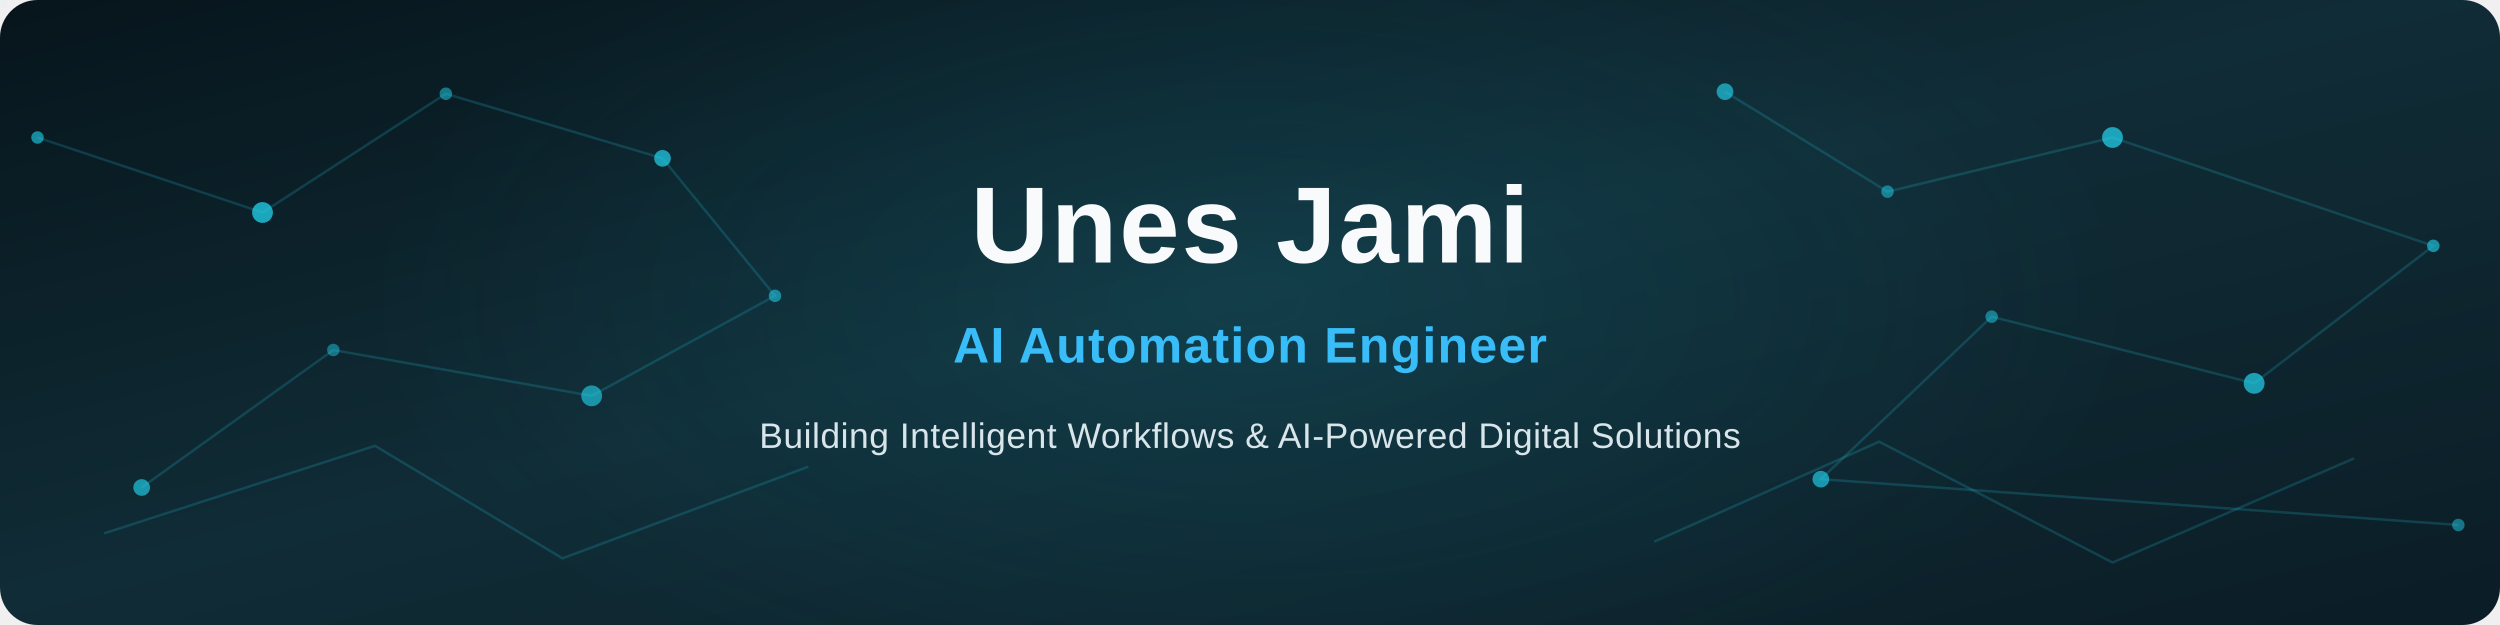
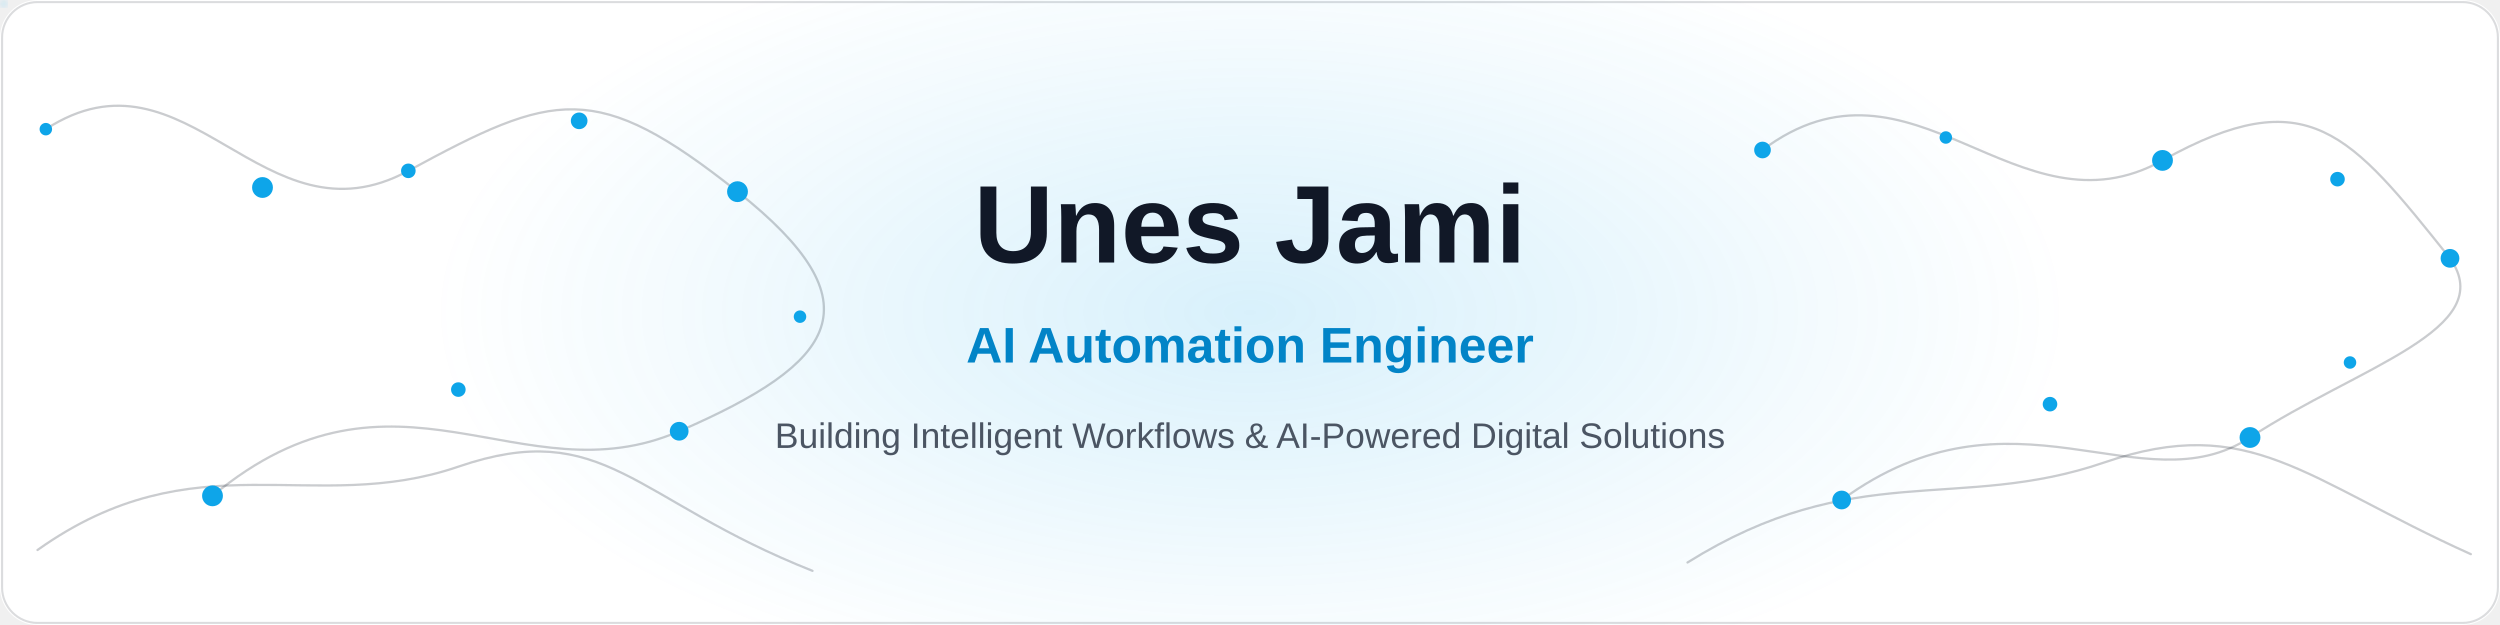
<svg xmlns="http://www.w3.org/2000/svg" width="1200" height="300" viewBox="0 0 1200 300" role="img" aria-labelledby="title desc">
  <defs>
-     <linearGradient id="background" x1="0" y1="0" x2="1" y2="1">
-       <stop offset="0" stop-color="#07151c" />
-       <stop offset=".48" stop-color="#102c36" />
-       <stop offset="1" stop-color="#0b1d26" />
-     </linearGradient>
-     <radialGradient id="centerGlow">
-       <stop offset="0" stop-color="#22d3ee" stop-opacity=".11" />
-       <stop offset="1" stop-color="#22d3ee" stop-opacity="0" />
+     <radialGradient id="glow">
+       <stop offset="0" stop-color="#0ea5e9" stop-opacity=".16" />
+       <stop offset="1" stop-color="#0ea5e9" stop-opacity="0" />
    </radialGradient>
-     <filter id="softGlow">
-       <feGaussianBlur stdDeviation="3" />
+     <filter id="soft">
+       <feGaussianBlur stdDeviation="2.4" />
    </filter>
  </defs>
-   <rect width="1200" height="300" rx="18" fill="url(#background)" />
-   <ellipse cx="600" cy="145" rx="430" ry="210" fill="url(#centerGlow)" />
-   <g fill="none" stroke="#22b8cf" stroke-width="1.2" stroke-opacity=".22">
-     <path d="M18 66L126 102L214 45L318 76L372 142L284 190L160 168L68 234" />
-     <path d="M828 44L906 92L1014 66L1168 118L1082 184L956 152L874 230L1180 252" />
-     <path d="M50 256L180 214L270 268L388 224" />
-     <path d="M794 260L902 212L1014 270L1130 220" />
+   <rect width="1200" height="300" rx="18" fill="#ffffff" />
+   <rect x="1" y="1" width="1198" height="298" rx="17" fill="none" stroke="#111827" stroke-opacity=".15" />
+   <ellipse cx="600" cy="150" rx="390" ry="190" fill="url(#glow)" />
+   <g fill="none" stroke="#111827" stroke-width="1.1" stroke-linecap="round" stroke-opacity=".22">
+     <path d="M22 62 C90 18 126 120 196 82 S286 38 354 92 S402 174 326 207 S190 165 102 238" />
+     <path d="M846 72 C918 18 968 116 1038 77 S1128 64 1176 124 C1200 158 1132 176 1080 210 S966 180 884 240" />
+     <path d="M18 264 C94 210 150 248 220 224 S304 240 390 274" />
+     <path d="M810 270 C890 220 940 246 1010 222 S1106 230 1186 266" />
  </g>
-   <g fill="#22d3ee">
-     <circle cx="18" cy="66" r="3" opacity=".6">
-       <animate attributeName="opacity" values=".2;.9;.2" dur="3.7s" repeatCount="indefinite" />
+   <g fill="#0ea5e9">
+     <circle cx="22" cy="62" r="3">
+       <animate attributeName="opacity" values=".25;1;.25" dur="4s" repeatCount="indefinite" />
    </circle>
-     <circle cx="126" cy="102" r="5" opacity=".75">
-       <animate attributeName="r" values="4;7;4" dur="4.1s" repeatCount="indefinite" />
+     <circle cx="126" cy="90" r="5">
+       <animate attributeName="r" values="4;6.5;4" dur="4.8s" repeatCount="indefinite" />
    </circle>
-     <circle cx="214" cy="45" r="3" opacity=".5">
-       <animate attributeName="opacity" values=".25;.8;.25" dur="5s" repeatCount="indefinite" />
+     <circle cx="196" cy="82" r="3.5" />
+     <circle cx="278" cy="58" r="4" />
+     <circle cx="354" cy="92" r="5">
+       <animate attributeName="r" values="4;7;4" dur="5.1s" repeatCount="indefinite" />
    </circle>
-     <circle cx="318" cy="76" r="4" opacity=".7">
-       <animate attributeName="r" values="3;6;3" dur="3.4s" repeatCount="indefinite" />
+     <circle cx="384" cy="152" r="3" />
+     <circle cx="326" cy="207" r="4.5" />
+     <circle cx="220" cy="187" r="3.5" />
+     <circle cx="102" cy="238" r="5">
+       <animate attributeName="opacity" values=".3;1;.3" dur="5.4s" repeatCount="indefinite" />
    </circle>
-     <circle cx="372" cy="142" r="3" opacity=".55" />
-     <circle cx="284" cy="190" r="5" opacity=".62">
-       <animate attributeName="opacity" values=".3;.9;.3" dur="4.6s" repeatCount="indefinite" />
+     <circle cx="846" cy="72" r="4" />
+     <circle cx="934" cy="66" r="3" />
+     <circle cx="1038" cy="77" r="5">
+       <animate attributeName="r" values="4;7;4" dur="4.2s" repeatCount="indefinite" />
    </circle>
-     <circle cx="160" cy="168" r="3" opacity=".45" />
-     <circle cx="68" cy="234" r="4" opacity=".65">
-       <animate attributeName="r" values="3;6;3" dur="5.2s" repeatCount="indefinite" />
+     <circle cx="1122" cy="86" r="3.5" />
+     <circle cx="1176" cy="124" r="4.5" />
+     <circle cx="1128" cy="174" r="3" />
+     <circle cx="1080" cy="210" r="5">
+       <animate attributeName="opacity" values=".3;1;.3" dur="4.9s" repeatCount="indefinite" />
    </circle>
-     <circle cx="828" cy="44" r="4" opacity=".65">
-       <animate attributeName="opacity" values=".25;.85;.25" dur="4.3s" repeatCount="indefinite" />
-     </circle>
-     <circle cx="906" cy="92" r="3" opacity=".5" />
-     <circle cx="1014" cy="66" r="5" opacity=".72">
-       <animate attributeName="r" values="4;7;4" dur="3.8s" repeatCount="indefinite" />
-     </circle>
-     <circle cx="1168" cy="118" r="3" opacity=".6" />
-     <circle cx="1082" cy="184" r="5" opacity=".7">
-       <animate attributeName="opacity" values=".3;.95;.3" dur="4.8s" repeatCount="indefinite" />
-     </circle>
-     <circle cx="956" cy="152" r="3" opacity=".5" />
-     <circle cx="874" cy="230" r="4" opacity=".65">
-       <animate attributeName="r" values="3;6;3" dur="4.4s" repeatCount="indefinite" />
-     </circle>
-     <circle cx="1180" cy="252" r="3" opacity=".48" />
+     <circle cx="984" cy="194" r="3.5" />
+     <circle cx="884" cy="240" r="4.5" />
  </g>
-   <g fill="#67e8f9" filter="url(#softGlow)">
+   <g fill="#38bdf8" filter="url(#soft)">
    <circle r="3">
-       <animateMotion dur="8s" repeatCount="indefinite" path="M18 66L126 102L214 45L318 76L372 142L284 190L160 168L68 234" />
+       <animateMotion dur="9s" repeatCount="indefinite" path="M22 62 C90 18 126 120 196 82 S286 38 354 92 S402 174 326 207 S190 165 102 238" />
    </circle>
    <circle r="3">
-       <animateMotion dur="10s" repeatCount="indefinite" path="M828 44L906 92L1014 66L1168 118L1082 184L956 152L874 230L1180 252" />
+       <animateMotion dur="11s" repeatCount="indefinite" path="M846 72 C918 18 968 116 1038 77 S1128 64 1176 124 C1200 158 1132 176 1080 210 S966 180 884 240" />
    </circle>
    <circle r="2.5">
-       <animateMotion dur="7s" repeatCount="indefinite" path="M50 256L180 214L270 268L388 224" />
+       <animateMotion dur="8s" repeatCount="indefinite" path="M18 264 C94 210 150 248 220 224 S304 240 390 274" />
    </circle>
    <circle r="2.5">
-       <animateMotion dur="9s" repeatCount="indefinite" path="M794 260L902 212L1014 270L1130 220" />
+       <animateMotion dur="10s" repeatCount="indefinite" path="M810 270 C890 220 940 246 1010 222 S1106 230 1186 266" />
    </circle>
  </g>
  <g text-anchor="middle" font-family="Trebuchet MS, Segoe UI, Arial, sans-serif">
-     <text x="600" y="126" fill="#f8fafc" font-size="52" font-weight="700" letter-spacing="1">Unes Jami</text>
-     <text x="600" y="174" fill="#38bdf8" font-size="24" font-weight="600" letter-spacing=".6">AI Automation Engineer</text>
-     <text x="600" y="215" fill="#d8e5ea" font-size="17" font-weight="400" letter-spacing=".25">Building Intelligent Workflows &amp; AI-Powered Digital Solutions</text>
+     <text x="600" y="126" fill="#111827" font-size="53" font-weight="700">Unes Jami</text>
+     <text x="600" y="174" fill="#0284c7" font-size="24" font-weight="600">AI Automation Engineer</text>
+     <text x="600" y="215" fill="#4b5563" font-size="17">Building Intelligent Workflows &amp; AI-Powered Digital Solutions</text>
  </g>
</svg>
